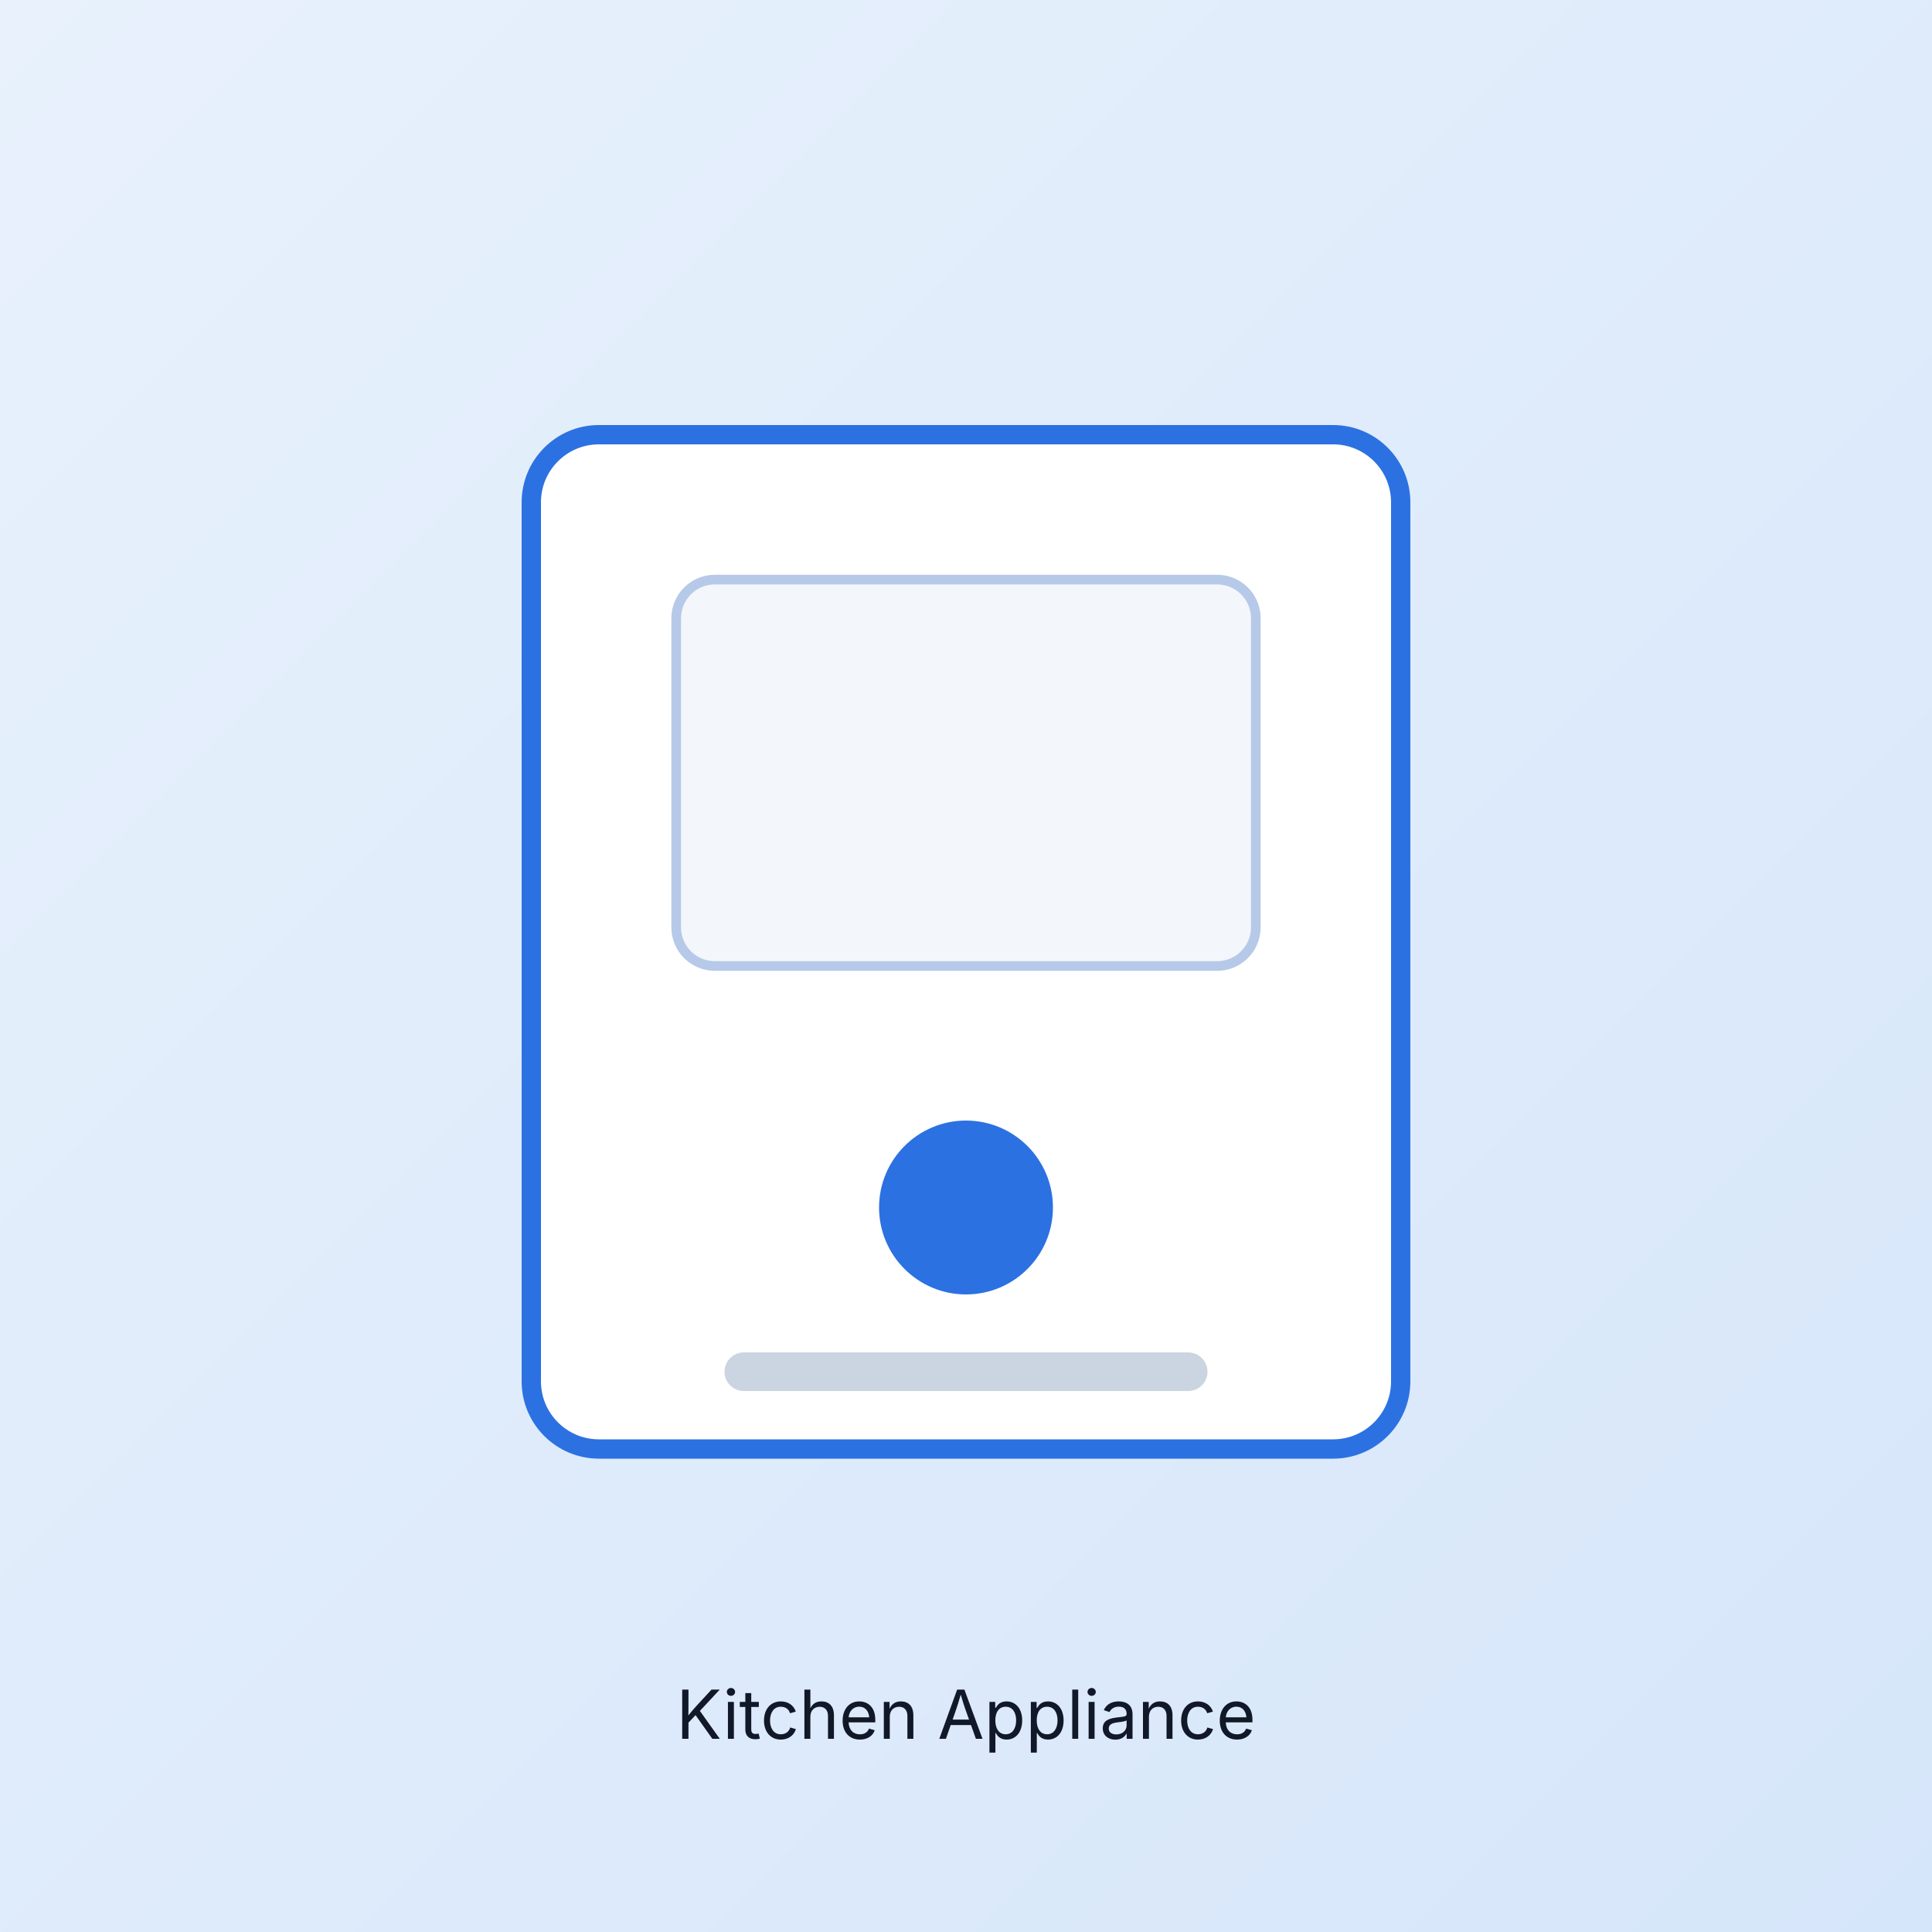
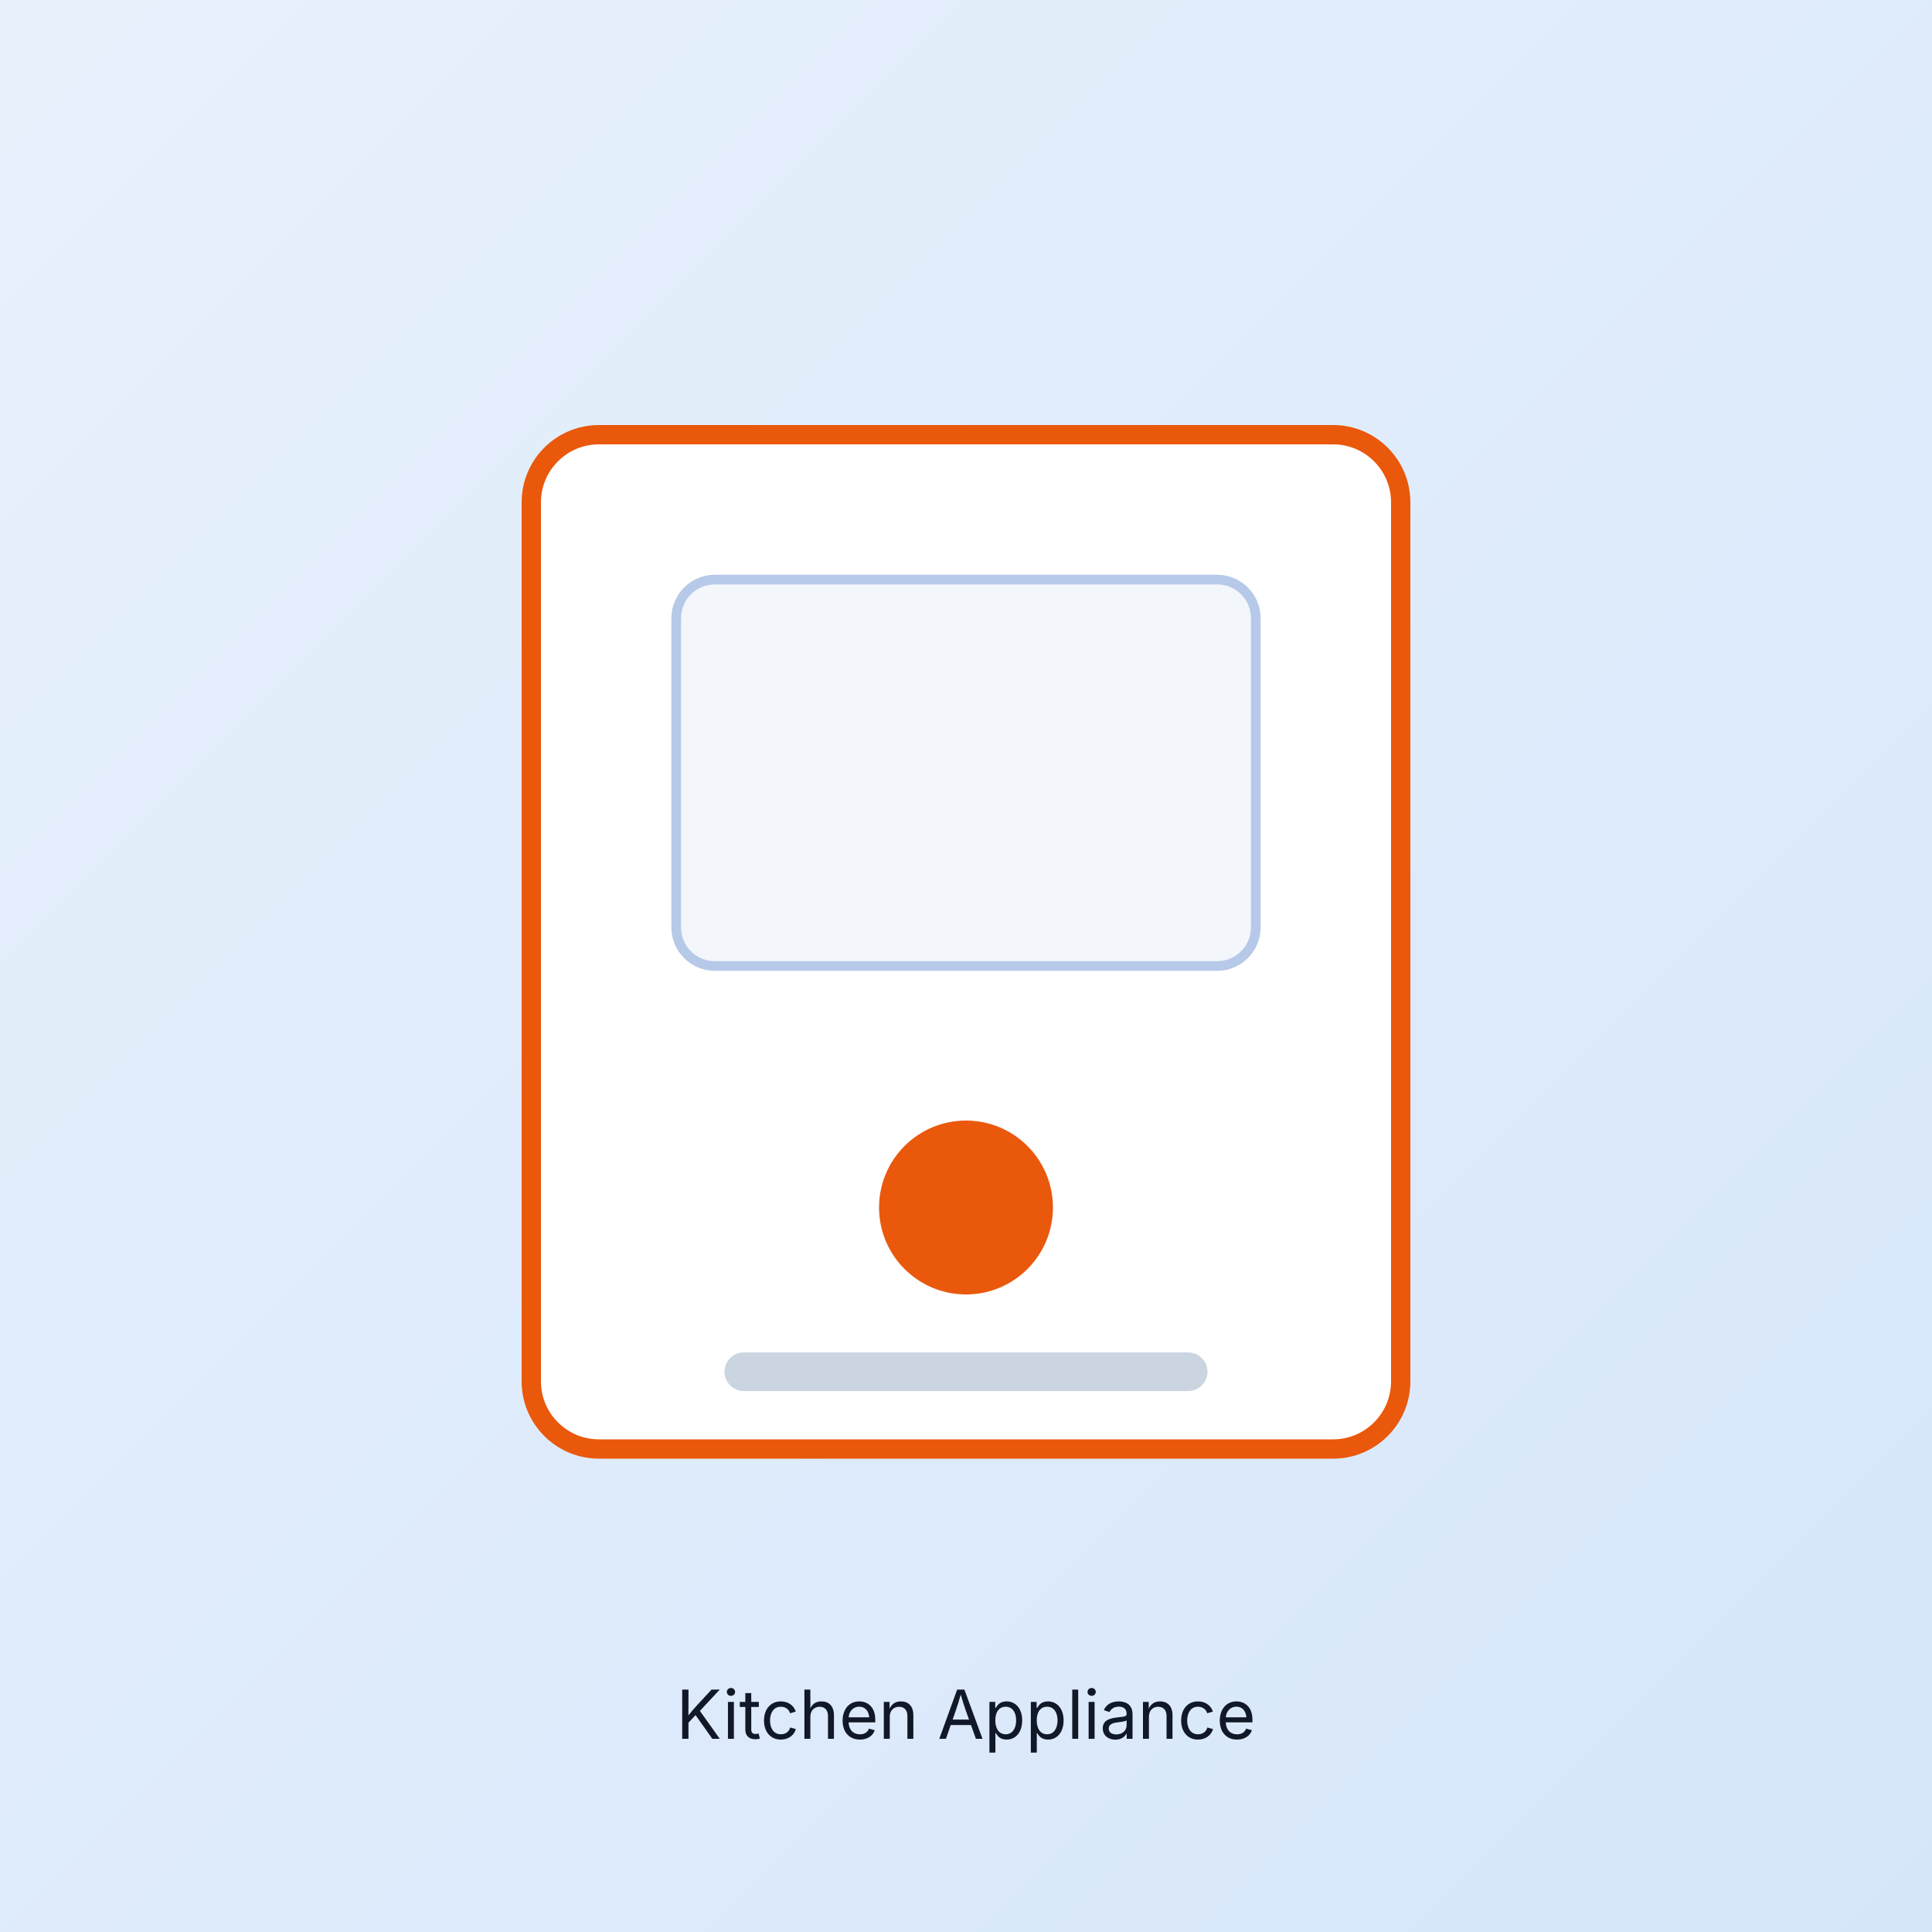
<svg xmlns="http://www.w3.org/2000/svg" width="800" height="800" viewBox="0 0 800 800" role="img" aria-label="Kitchen appliance placeholder">
  <defs>
    <linearGradient id="g" x1="0" y1="0" x2="1" y2="1">
      <stop offset="0%" stop-color="#E8F1FC" />
      <stop offset="100%" stop-color="#D6E6FA" />
    </linearGradient>
  </defs>
  <rect width="800" height="800" fill="url(#g)" />
-   <rect x="220" y="180" width="360" height="420" rx="28" fill="#fff" stroke="#2C71E2" stroke-width="8" />
+   <rect x="220" y="180" width="360" height="420" rx="28" fill="#fff" stroke="#EA580C" stroke-width="8" />
  <rect x="280" y="240" width="240" height="160" rx="16" fill="#F3F6FB" stroke="#B7C9E8" stroke-width="4" />
-   <circle cx="400" cy="500" r="36" fill="#2C71E2" />
+   <circle cx="400" cy="500" r="36" fill="#EA580C" />
  <rect x="300" y="560" width="200" height="16" rx="8" fill="#CBD5E1" />
  <text x="400" y="720" text-anchor="middle" font-family="Inter, Arial, sans-serif" font-size="28" fill="#111827">Kitchen Appliance</text>
</svg>
